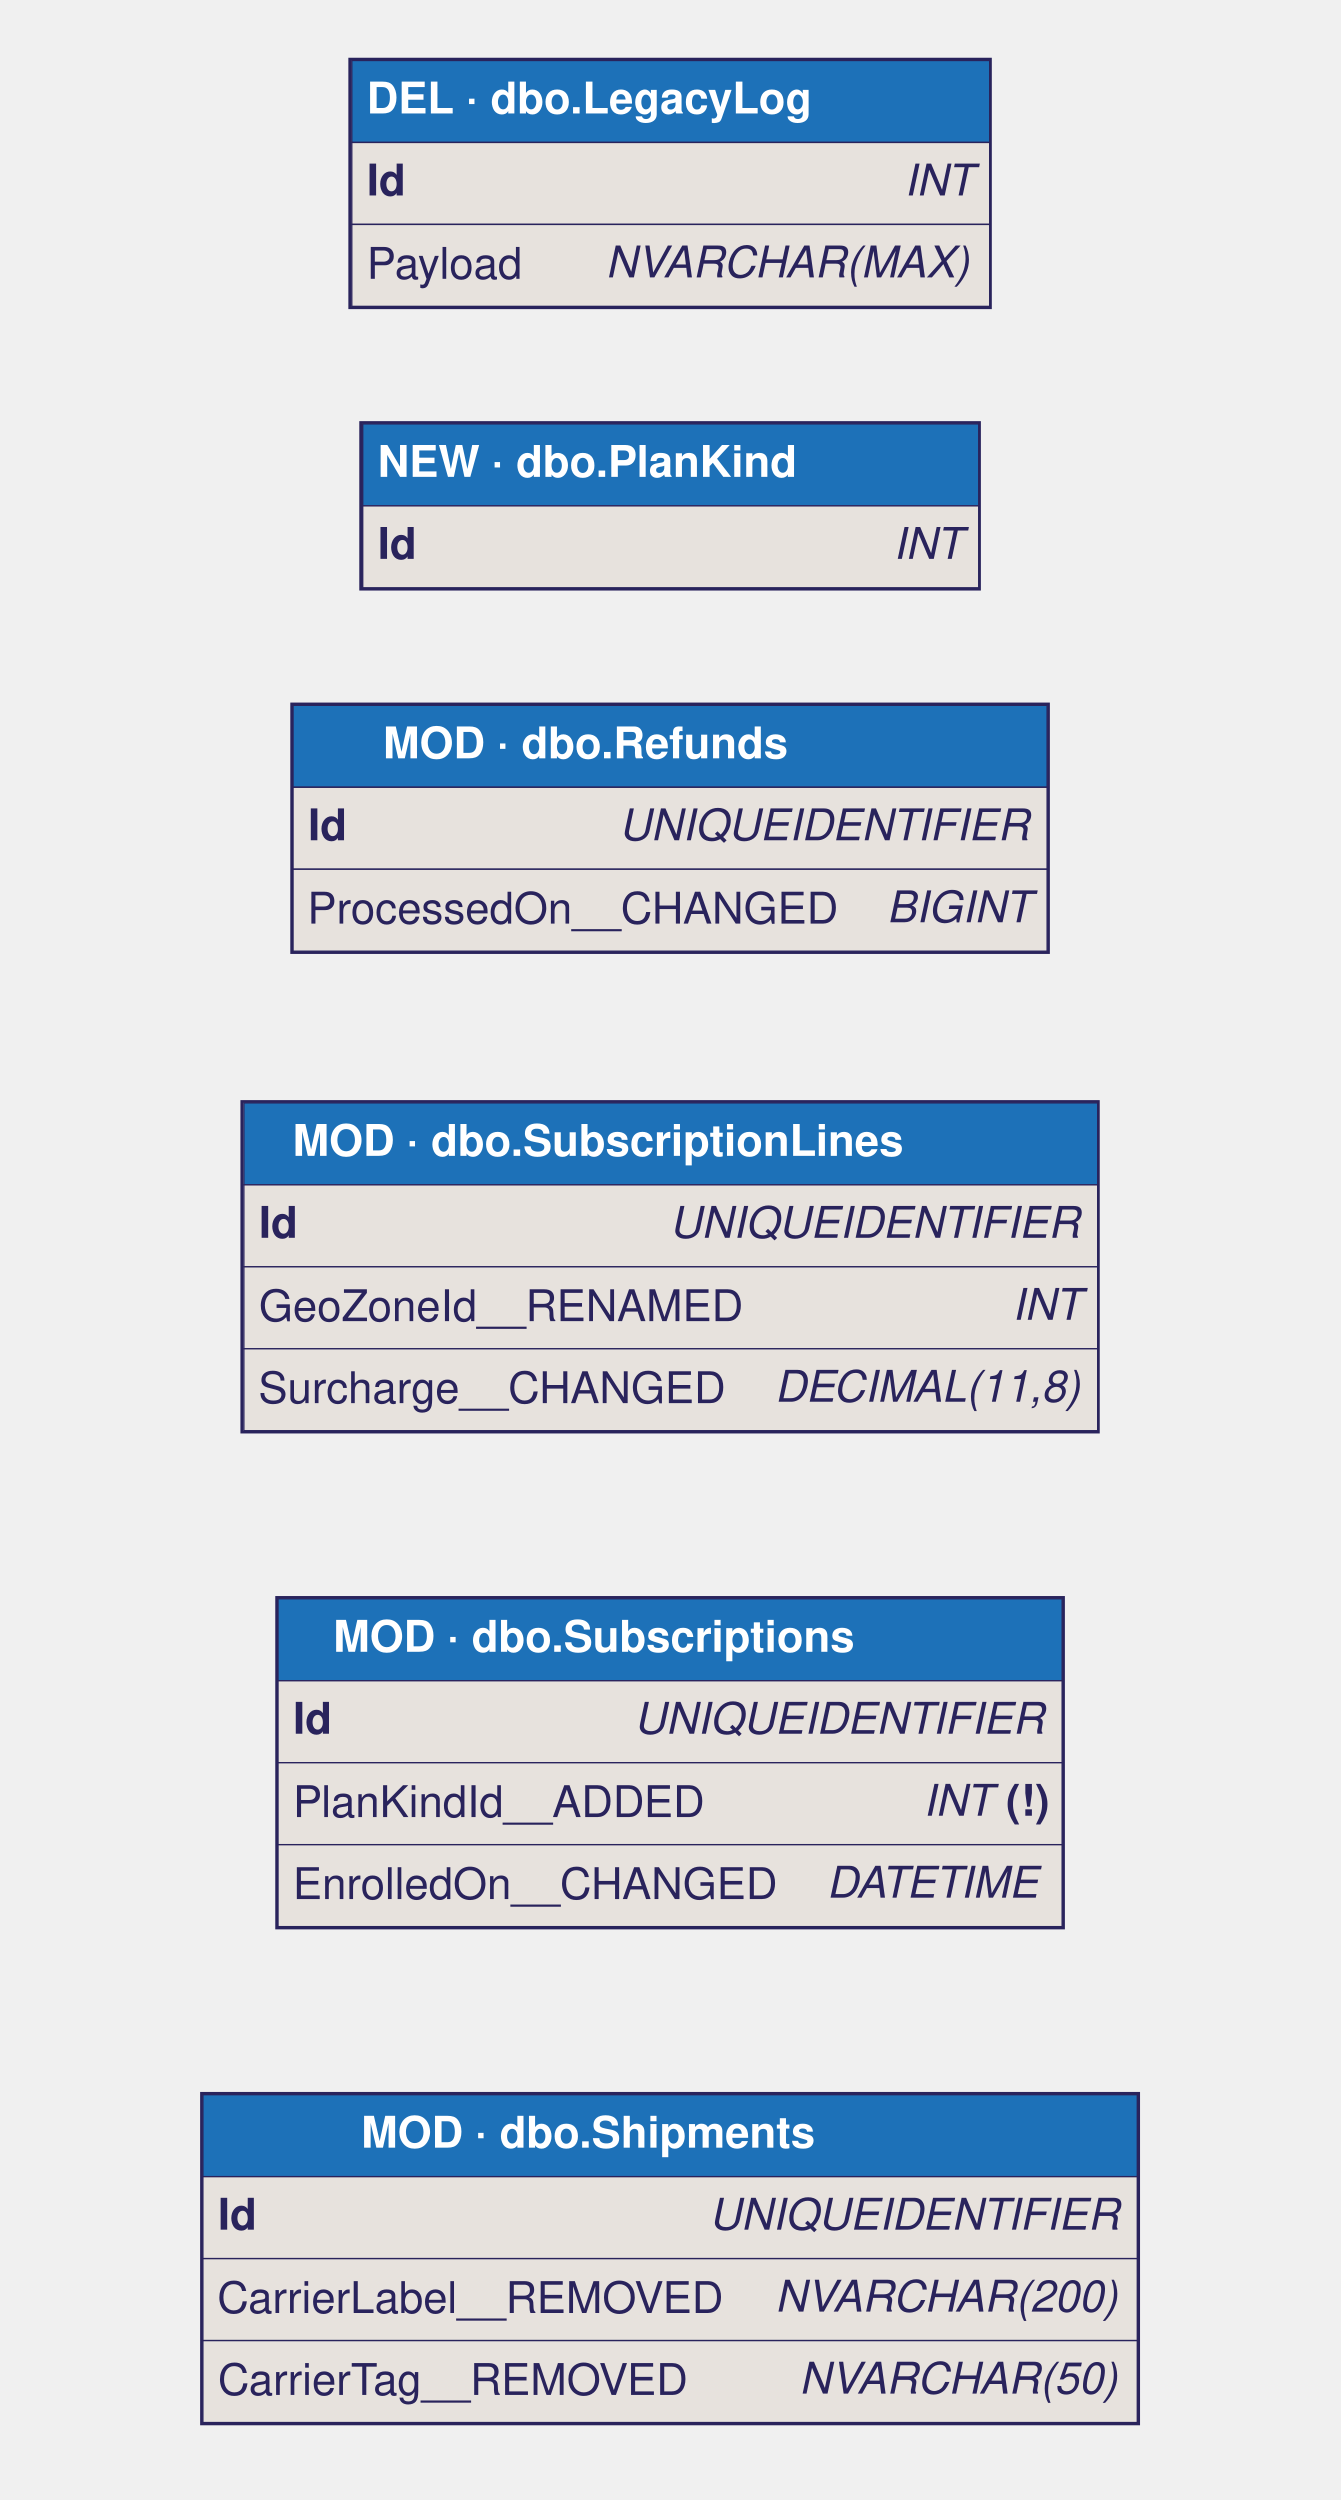
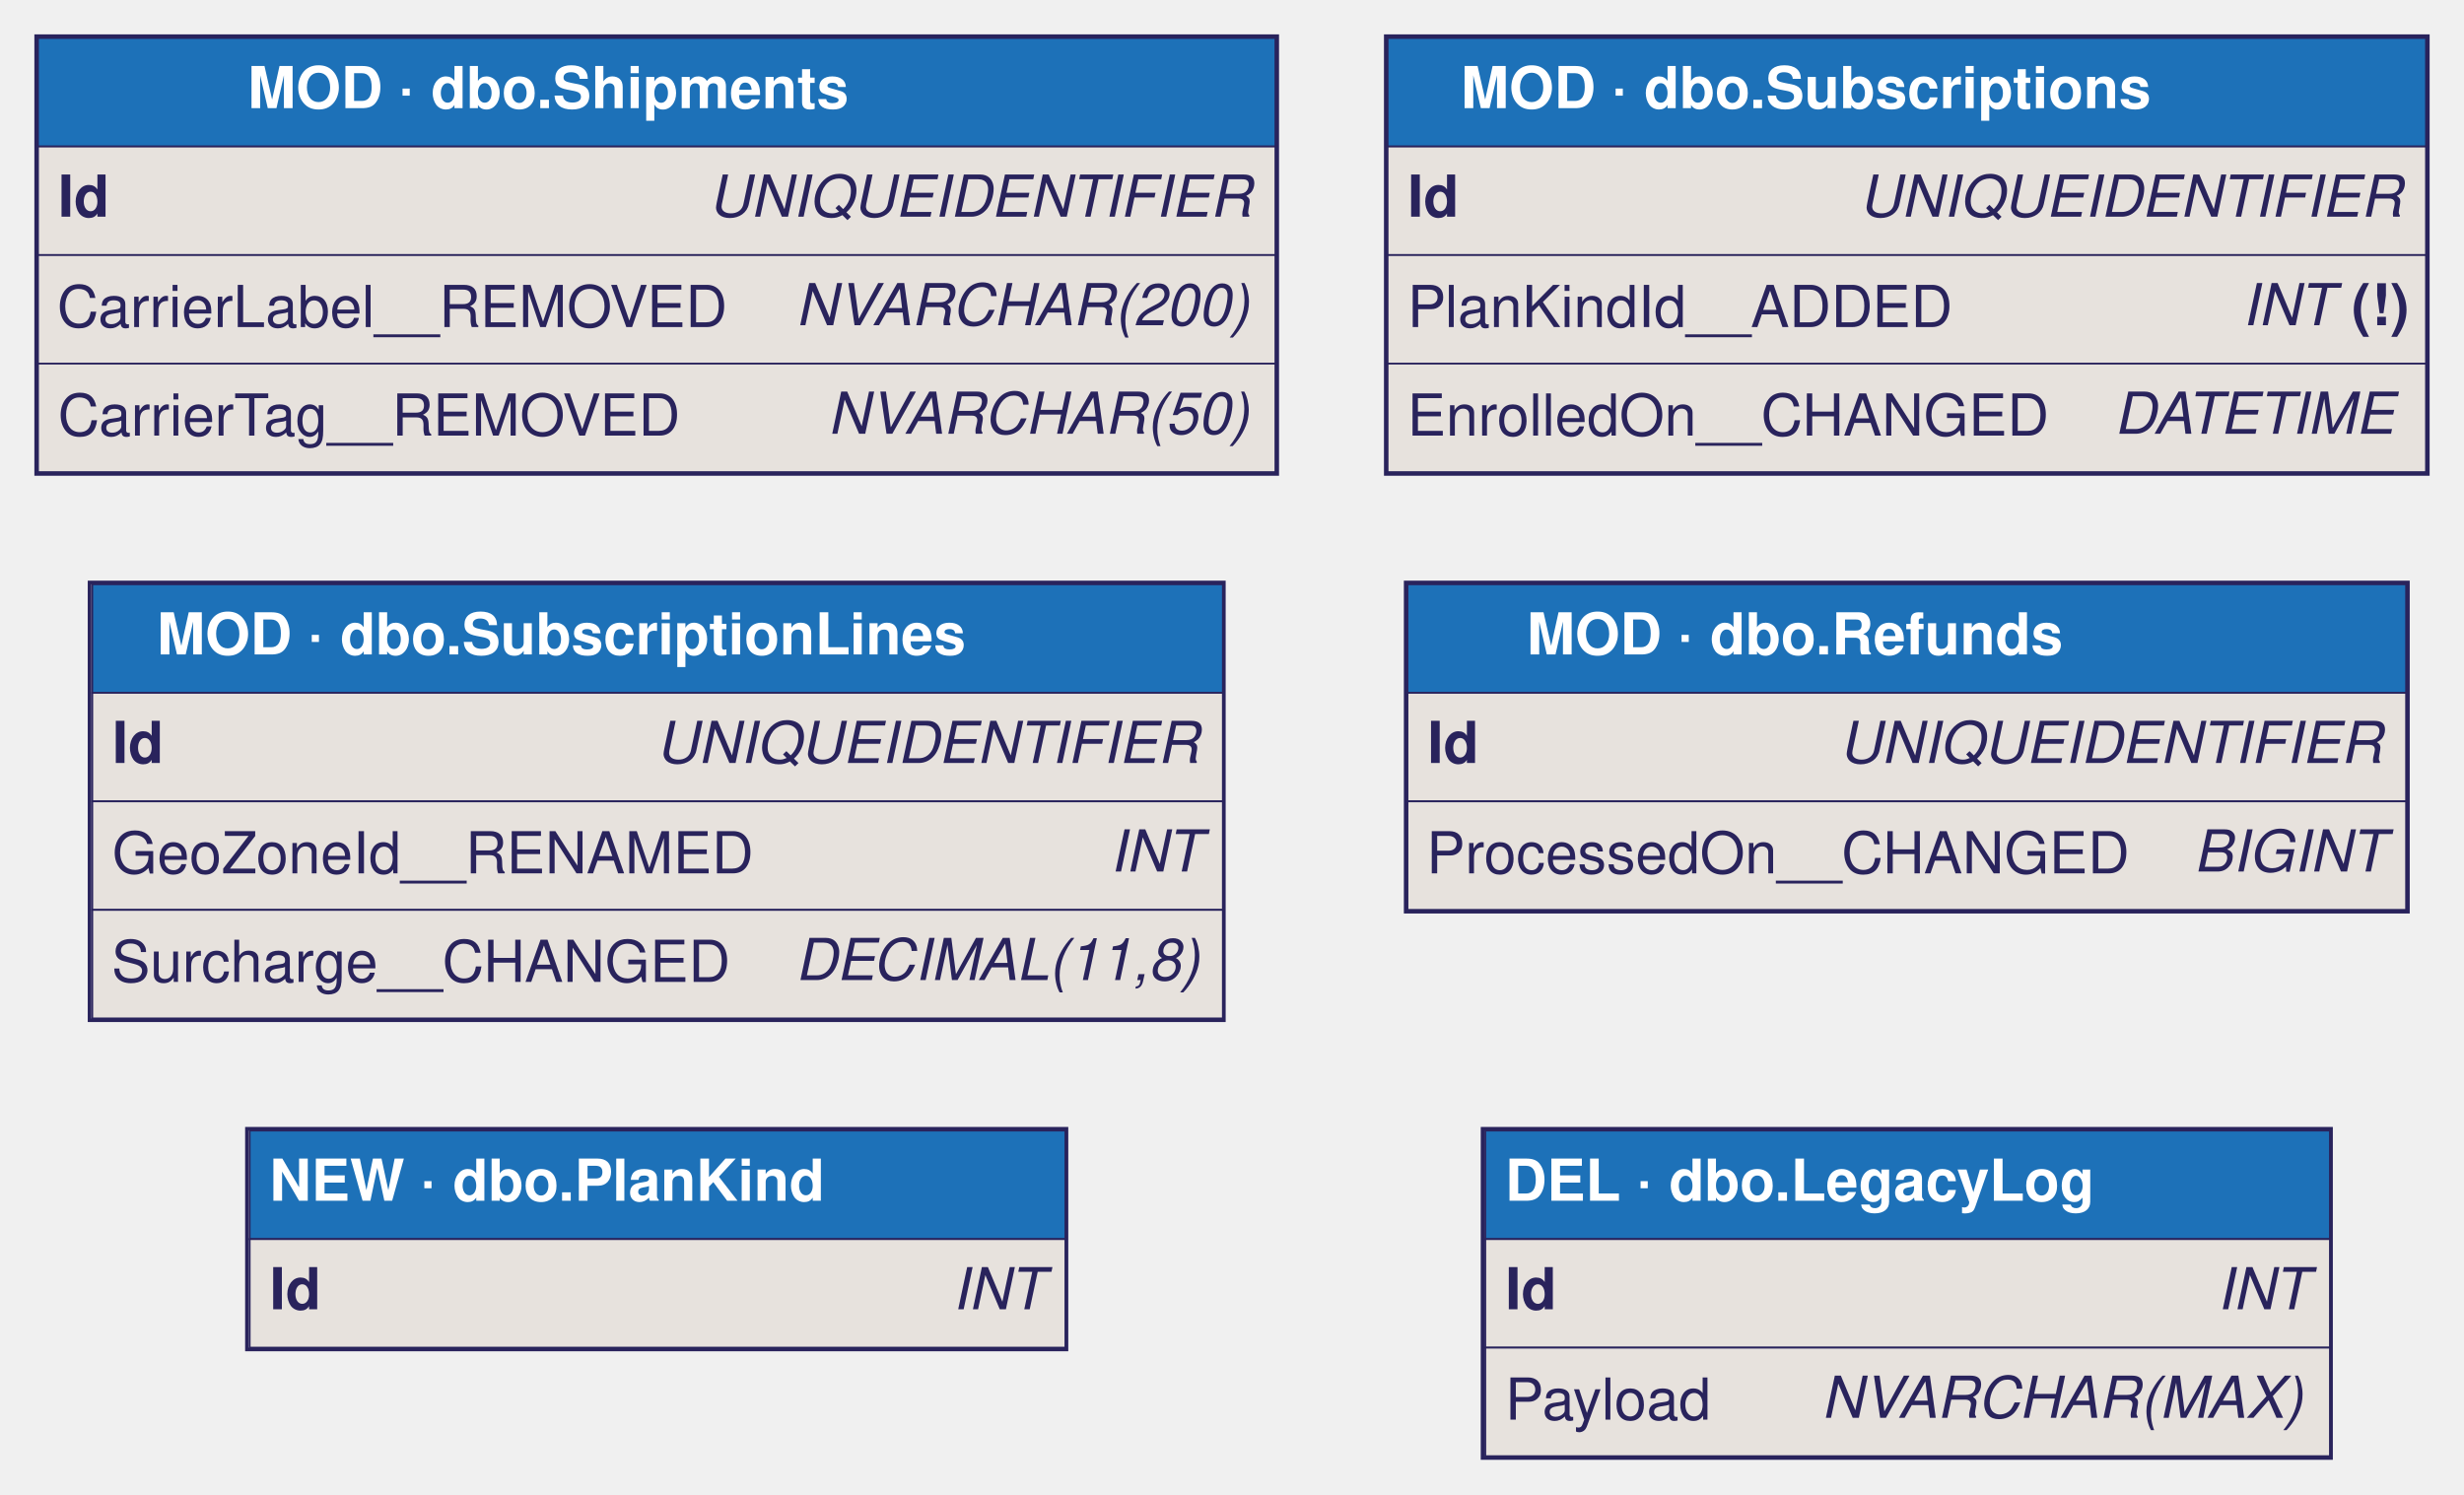
- <svg xmlns="http://www.w3.org/2000/svg" width="981pt" height="1830pt" viewBox="0.00 0.00 980.98 1829.64">
+ <svg xmlns="http://www.w3.org/2000/svg" width="1362pt" height="826pt" viewBox="0.00 0.00 1362.00 826.00">
  <g id="graph0" class="graph" transform="scale(1 1) rotate(0) translate(4 1825.64)">
-     <g id="MOD · dbo.Shipments" class="node">
+     <g id="MOD · dbo.Shipments" class="node" transform="translate(-127.49 -1512.11)">
      <ellipse fill="none" stroke="black" stroke-width="0" cx="486.49" cy="-172.53" rx="486.48" ry="172.57" />
      <polygon fill="#1d71b8" stroke="transparent" points="144.49,-232.53 144.49,-292.53 828.49,-292.53 828.49,-232.53 144.49,-232.53" />
      <polygon fill="none" stroke="#29235c" points="144.49,-232.53 144.49,-292.53 828.49,-292.53 828.49,-232.53 144.49,-232.53" />
      <text text-anchor="start" x="260.4" y="-253.73" font-family="Helvetica,sans-Serif" font-weight="bold" font-size="32.00" fill="#ffffff">       MOD · dbo.Shipments       </text>
      <polygon fill="#e7e2dd" stroke="transparent" points="144.49,-172.53 144.49,-232.53 828.49,-232.53 828.49,-172.53 144.49,-172.53" />
      <polygon fill="none" stroke="#29235c" points="144.49,-172.53 144.49,-232.53 828.49,-232.53 828.49,-172.53 144.49,-172.53" />
      <text text-anchor="start" x="155.49" y="-193.73" font-family="Helvetica,sans-Serif" font-weight="bold" font-size="32.00" fill="#29235c">Id</text>
      <text text-anchor="start" x="182.17" y="-193.73" font-family="Helvetica,sans-Serif" font-size="32.00" fill="#29235c">    </text>
      <text text-anchor="start" x="515.3" y="-193.73" font-family="Helvetica,sans-Serif" font-style="italic" font-size="32.00" fill="#29235c">UNIQUEIDENTIFIER</text>
      <polygon fill="#e7e2dd" stroke="transparent" points="144.49,-112.53 144.49,-172.53 828.49,-172.53 828.49,-112.53 144.49,-112.53" />
      <polygon fill="none" stroke="#29235c" points="144.49,-112.53 144.49,-172.53 828.49,-172.53 828.49,-112.53 144.49,-112.53" />
      <text text-anchor="start" x="155.03" y="-132.73" font-family="Helvetica,sans-Serif" font-size="32.00" fill="#29235c">CarrierLabel__REMOVED    </text>
      <text text-anchor="start" x="563.39" y="-133.73" font-family="Helvetica,sans-Serif" font-style="italic" font-size="32.00" fill="#29235c">NVARCHAR(200)</text>
      <polygon fill="#e7e2dd" stroke="transparent" points="144.49,-52.53 144.49,-112.53 828.49,-112.53 828.49,-52.53 144.49,-52.53" />
      <polygon fill="none" stroke="#29235c" points="144.49,-52.53 144.49,-112.53 828.49,-112.53 828.49,-52.53 144.49,-52.53" />
      <text text-anchor="start" x="155.49" y="-72.73" font-family="Helvetica,sans-Serif" font-size="32.00" fill="#29235c">CarrierTag__REMOVED    </text>
      <text text-anchor="start" x="581.08" y="-73.73" font-family="Helvetica,sans-Serif" font-style="italic" font-size="32.00" fill="#29235c">NVARCHAR(50)</text>
      <polygon fill="none" stroke="#29235c" stroke-width="2" points="143.49,-51.53 143.49,-293.53 829.49,-293.53 829.49,-51.53 143.49,-51.53" />
    </g>
-     <g id="MOD · dbo.Subscriptions" class="node">
+     <g id="MOD · dbo.Subscriptions" class="node" transform="translate(563.51 -1149.11)">
      <ellipse fill="none" stroke="black" stroke-width="0" cx="486.49" cy="-535.53" rx="408.92" ry="172.57" />
      <polygon fill="#1d71b8" stroke="transparent" points="199.49,-595.53 199.49,-655.53 773.49,-655.53 773.49,-595.53 199.49,-595.53" />
      <polygon fill="none" stroke="#29235c" points="199.49,-595.53 199.49,-655.53 773.49,-655.53 773.49,-595.53 199.49,-595.53" />
      <text text-anchor="start" x="239.95" y="-616.73" font-family="Helvetica,sans-Serif" font-weight="bold" font-size="32.00" fill="#ffffff">       MOD · dbo.Subscriptions       </text>
      <polygon fill="#e7e2dd" stroke="transparent" points="199.49,-535.53 199.49,-595.53 773.49,-595.53 773.49,-535.53 199.49,-535.53" />
      <polygon fill="none" stroke="#29235c" points="199.49,-535.53 199.49,-595.53 773.49,-595.53 773.49,-535.53 199.49,-535.53" />
      <text text-anchor="start" x="210.49" y="-556.73" font-family="Helvetica,sans-Serif" font-weight="bold" font-size="32.00" fill="#29235c">Id</text>
      <text text-anchor="start" x="237.17" y="-556.73" font-family="Helvetica,sans-Serif" font-size="32.00" fill="#29235c">    </text>
      <text text-anchor="start" x="460.3" y="-556.73" font-family="Helvetica,sans-Serif" font-style="italic" font-size="32.00" fill="#29235c">UNIQUEIDENTIFIER</text>
      <polygon fill="#e7e2dd" stroke="transparent" points="199.49,-475.53 199.49,-535.53 773.49,-535.53 773.49,-475.53 199.49,-475.53" />
      <polygon fill="none" stroke="#29235c" points="199.49,-475.53 199.49,-535.53 773.49,-535.53 773.49,-475.53 199.49,-475.53" />
      <text text-anchor="start" x="210.49" y="-495.73" font-family="Helvetica,sans-Serif" font-size="32.00" fill="#29235c">PlanKindId__ADDED    </text>
      <text text-anchor="start" x="671.86" y="-496.73" font-family="Helvetica,sans-Serif" font-style="italic" font-size="32.00" fill="#29235c">INT</text>
      <text text-anchor="start" x="723.4" y="-496.73" font-family="Helvetica,sans-Serif" font-size="32.00" fill="#29235c"> </text>
      <text text-anchor="start" x="732.29" y="-496.73" font-family="Helvetica,sans-Serif" font-weight="bold" font-size="32.00" fill="#29235c">(!)</text>
      <polygon fill="#e7e2dd" stroke="transparent" points="199.49,-415.53 199.49,-475.53 773.49,-475.53 773.49,-415.53 199.49,-415.53" />
      <polygon fill="none" stroke="#29235c" points="199.49,-415.53 199.49,-475.53 773.49,-475.53 773.49,-415.53 199.49,-415.53" />
      <text text-anchor="start" x="210.41" y="-435.73" font-family="Helvetica,sans-Serif" font-size="32.00" fill="#29235c">EnrolledOn__CHANGED    </text>
      <text text-anchor="start" x="601.11" y="-436.73" font-family="Helvetica,sans-Serif" font-style="italic" font-size="32.00" fill="#29235c">DATETIME</text>
      <polygon fill="none" stroke="#29235c" stroke-width="2" points="198.49,-414.53 198.49,-656.53 774.49,-656.53 774.49,-414.53 198.49,-414.53" />
    </g>
-     <g id="MOD · dbo.SubscriptionLines" class="node">
+     <g id="MOD · dbo.SubscriptionLines" class="node" transform="translate(-127.49 -484.11)">
      <ellipse fill="none" stroke="black" stroke-width="0" cx="486.49" cy="-898.53" rx="444.54" ry="172.57" />
      <polygon fill="#1d71b8" stroke="transparent" points="174.49,-958.53 174.49,-1018.53 799.49,-1018.53 799.49,-958.53 174.49,-958.53" />
      <polygon fill="none" stroke="#29235c" points="174.49,-958.53 174.49,-1018.53 799.49,-1018.53 799.49,-958.53 174.49,-958.53" />
      <text text-anchor="start" x="210.22" y="-979.73" font-family="Helvetica,sans-Serif" font-weight="bold" font-size="32.00" fill="#ffffff">       MOD · dbo.SubscriptionLines       </text>
      <polygon fill="#e7e2dd" stroke="transparent" points="174.49,-898.53 174.49,-958.53 799.49,-958.53 799.49,-898.53 174.49,-898.53" />
      <polygon fill="none" stroke="#29235c" points="174.49,-898.53 174.49,-958.53 799.49,-958.53 799.49,-898.53 174.49,-898.53" />
      <text text-anchor="start" x="185.49" y="-919.73" font-family="Helvetica,sans-Serif" font-weight="bold" font-size="32.00" fill="#29235c">Id</text>
      <text text-anchor="start" x="212.17" y="-919.73" font-family="Helvetica,sans-Serif" font-size="32.00" fill="#29235c">    </text>
      <text text-anchor="start" x="486.3" y="-919.73" font-family="Helvetica,sans-Serif" font-style="italic" font-size="32.00" fill="#29235c">UNIQUEIDENTIFIER</text>
      <polygon fill="#e7e2dd" stroke="transparent" points="174.49,-838.53 174.49,-898.53 799.49,-898.53 799.49,-838.53 174.49,-838.53" />
      <polygon fill="none" stroke="#29235c" points="174.49,-838.53 174.49,-898.53 799.49,-898.53 799.49,-838.53 174.49,-838.53" />
      <text text-anchor="start" x="185.49" y="-858.73" font-family="Helvetica,sans-Serif" font-size="32.00" fill="#29235c">GeoZoneId__RENAMED    </text>
      <text text-anchor="start" x="736.95" y="-859.73" font-family="Helvetica,sans-Serif" font-style="italic" font-size="32.00" fill="#29235c">INT</text>
      <polygon fill="#e7e2dd" stroke="transparent" points="174.49,-778.53 174.49,-838.53 799.49,-838.53 799.49,-778.53 174.49,-778.53" />
      <polygon fill="none" stroke="#29235c" points="174.49,-778.53 174.49,-838.53 799.49,-838.53 799.49,-778.53 174.49,-778.53" />
      <text text-anchor="start" x="185.13" y="-798.73" font-family="Helvetica,sans-Serif" font-size="32.00" fill="#29235c">Surcharge__CHANGED    </text>
      <text text-anchor="start" x="563.1" y="-799.73" font-family="Helvetica,sans-Serif" font-style="italic" font-size="32.00" fill="#29235c">DECIMAL(11,8)</text>
      <polygon fill="none" stroke="#29235c" stroke-width="2" points="172.99,-777.53 172.99,-1019.53 799.99,-1019.53 799.99,-777.53 172.99,-777.53" />
    </g>
-     <g id="MOD · dbo.Refunds" class="node">
+     <g id="MOD · dbo.Refunds" class="node" transform="translate(563.51 -193.11)">
      <ellipse fill="none" stroke="black" stroke-width="0" cx="486.49" cy="-1219.53" rx="393.3" ry="130.22" />
      <polygon fill="#1d71b8" stroke="transparent" points="210.49,-1249.53 210.49,-1309.53 762.49,-1309.53 762.49,-1249.53 210.49,-1249.53" />
      <polygon fill="none" stroke="#29235c" points="210.49,-1249.53 210.49,-1309.53 762.49,-1309.53 762.49,-1249.53 210.49,-1249.53" />
      <text text-anchor="start" x="276.4" y="-1270.73" font-family="Helvetica,sans-Serif" font-weight="bold" font-size="32.00" fill="#ffffff">       MOD · dbo.Refunds       </text>
      <polygon fill="#e7e2dd" stroke="transparent" points="210.49,-1189.53 210.49,-1249.53 762.49,-1249.53 762.49,-1189.53 210.49,-1189.53" />
      <polygon fill="none" stroke="#29235c" points="210.49,-1189.53 210.49,-1249.53 762.49,-1249.53 762.49,-1189.53 210.49,-1189.53" />
      <text text-anchor="start" x="221.49" y="-1210.73" font-family="Helvetica,sans-Serif" font-weight="bold" font-size="32.00" fill="#29235c">Id</text>
      <text text-anchor="start" x="248.17" y="-1210.73" font-family="Helvetica,sans-Serif" font-size="32.00" fill="#29235c">    </text>
      <text text-anchor="start" x="449.3" y="-1210.73" font-family="Helvetica,sans-Serif" font-style="italic" font-size="32.00" fill="#29235c">UNIQUEIDENTIFIER</text>
      <polygon fill="#e7e2dd" stroke="transparent" points="210.49,-1129.53 210.49,-1189.53 762.49,-1189.53 762.49,-1129.53 210.49,-1129.53" />
      <polygon fill="none" stroke="#29235c" points="210.49,-1129.53 210.49,-1189.53 762.49,-1189.53 762.49,-1129.53 210.49,-1129.53" />
      <text text-anchor="start" x="221.01" y="-1149.73" font-family="Helvetica,sans-Serif" font-size="32.00" fill="#29235c">ProcessedOn__CHANGED    </text>
      <text text-anchor="start" x="645.16" y="-1150.73" font-family="Helvetica,sans-Serif" font-style="italic" font-size="32.00" fill="#29235c">BIGINT</text>
      <polygon fill="none" stroke="#29235c" stroke-width="2" points="209.49,-1128.53 209.49,-1310.53 763.49,-1310.53 763.49,-1128.53 209.49,-1128.53" />
    </g>
-     <g id="NEW · dbo.PlanKind" class="node">
+     <g id="NEW · dbo.PlanKind" class="node" transform="translate(-127.49 314.89)">
      <ellipse fill="none" stroke="black" stroke-width="0" cx="486.49" cy="-1455.53" rx="321.97" ry="87.86" />
      <polygon fill="#1d71b8" stroke="transparent" points="261.49,-1455.53 261.49,-1515.53 712.49,-1515.53 712.49,-1455.53 261.49,-1455.53" />
      <polygon fill="none" stroke="#29235c" points="261.49,-1455.53 261.49,-1515.53 712.49,-1515.53 712.49,-1455.53 261.49,-1455.53" />
      <text text-anchor="start" x="272.45" y="-1476.73" font-family="Helvetica,sans-Serif" font-weight="bold" font-size="32.00" fill="#ffffff">       NEW · dbo.PlanKind       </text>
      <polygon fill="#e7e2dd" stroke="transparent" points="261.49,-1395.53 261.49,-1455.53 712.49,-1455.53 712.49,-1395.53 261.49,-1395.53" />
      <polygon fill="none" stroke="#29235c" points="261.49,-1395.53 261.49,-1455.53 712.49,-1455.53 712.49,-1395.53 261.49,-1395.53" />
      <text text-anchor="start" x="272.49" y="-1416.73" font-family="Helvetica,sans-Serif" font-weight="bold" font-size="32.00" fill="#29235c">Id</text>
      <text text-anchor="start" x="299.17" y="-1416.73" font-family="Helvetica,sans-Serif" font-size="32.00" fill="#29235c">    </text>
      <text text-anchor="start" x="649.95" y="-1416.73" font-family="Helvetica,sans-Serif" font-style="italic" font-size="32.00" fill="#29235c">INT</text>
      <polygon fill="none" stroke="#29235c" stroke-width="2" points="259.99,-1394.53 259.99,-1516.53 712.99,-1516.53 712.99,-1394.53 259.99,-1394.53" />
    </g>
-     <g id="DEL · dbo.LegacyLog" class="node">
+     <g id="DEL · dbo.LegacyLog" class="node" transform="translate(563.51 580.89)">
      <ellipse fill="none" stroke="black" stroke-width="0" cx="486.49" cy="-1691.53" rx="333.09" ry="130.22" />
      <polygon fill="#1d71b8" stroke="transparent" points="253.49,-1721.53 253.49,-1781.53 720.49,-1781.53 720.49,-1721.53 253.49,-1721.53" />
      <polygon fill="none" stroke="#29235c" points="253.49,-1721.53 253.49,-1781.53 720.49,-1781.53 720.49,-1721.53 253.49,-1721.53" />
      <text text-anchor="start" x="264.42" y="-1742.73" font-family="Helvetica,sans-Serif" font-weight="bold" font-size="32.00" fill="#ffffff">       DEL · dbo.LegacyLog       </text>
      <polygon fill="#e7e2dd" stroke="transparent" points="253.49,-1661.53 253.49,-1721.53 720.49,-1721.53 720.49,-1661.53 253.49,-1661.53" />
      <polygon fill="none" stroke="#29235c" points="253.49,-1661.53 253.49,-1721.53 720.49,-1721.53 720.49,-1661.53 253.49,-1661.53" />
      <text text-anchor="start" x="264.49" y="-1682.73" font-family="Helvetica,sans-Serif" font-weight="bold" font-size="32.00" fill="#29235c">Id</text>
      <text text-anchor="start" x="291.17" y="-1682.73" font-family="Helvetica,sans-Serif" font-size="32.00" fill="#29235c">    </text>
      <text text-anchor="start" x="657.95" y="-1682.73" font-family="Helvetica,sans-Serif" font-style="italic" font-size="32.00" fill="#29235c">INT</text>
      <polygon fill="#e7e2dd" stroke="transparent" points="253.49,-1601.53 253.49,-1661.53 720.49,-1661.53 720.49,-1601.53 253.49,-1601.53" />
      <polygon fill="none" stroke="#29235c" points="253.49,-1601.53 253.49,-1661.53 720.49,-1661.53 720.49,-1601.53 253.49,-1601.53" />
      <text text-anchor="start" x="264.49" y="-1621.73" font-family="Helvetica,sans-Serif" font-size="32.00" fill="#29235c">Payload    </text>
      <text text-anchor="start" x="439.32" y="-1622.73" font-family="Helvetica,sans-Serif" font-style="italic" font-size="32.00" fill="#29235c">NVARCHAR(MAX)</text>
      <polygon fill="none" stroke="#29235c" stroke-width="2" points="251.99,-1600.53 251.99,-1782.53 720.99,-1782.53 720.99,-1600.53 251.99,-1600.53" />
    </g>
  </g>
</svg>
